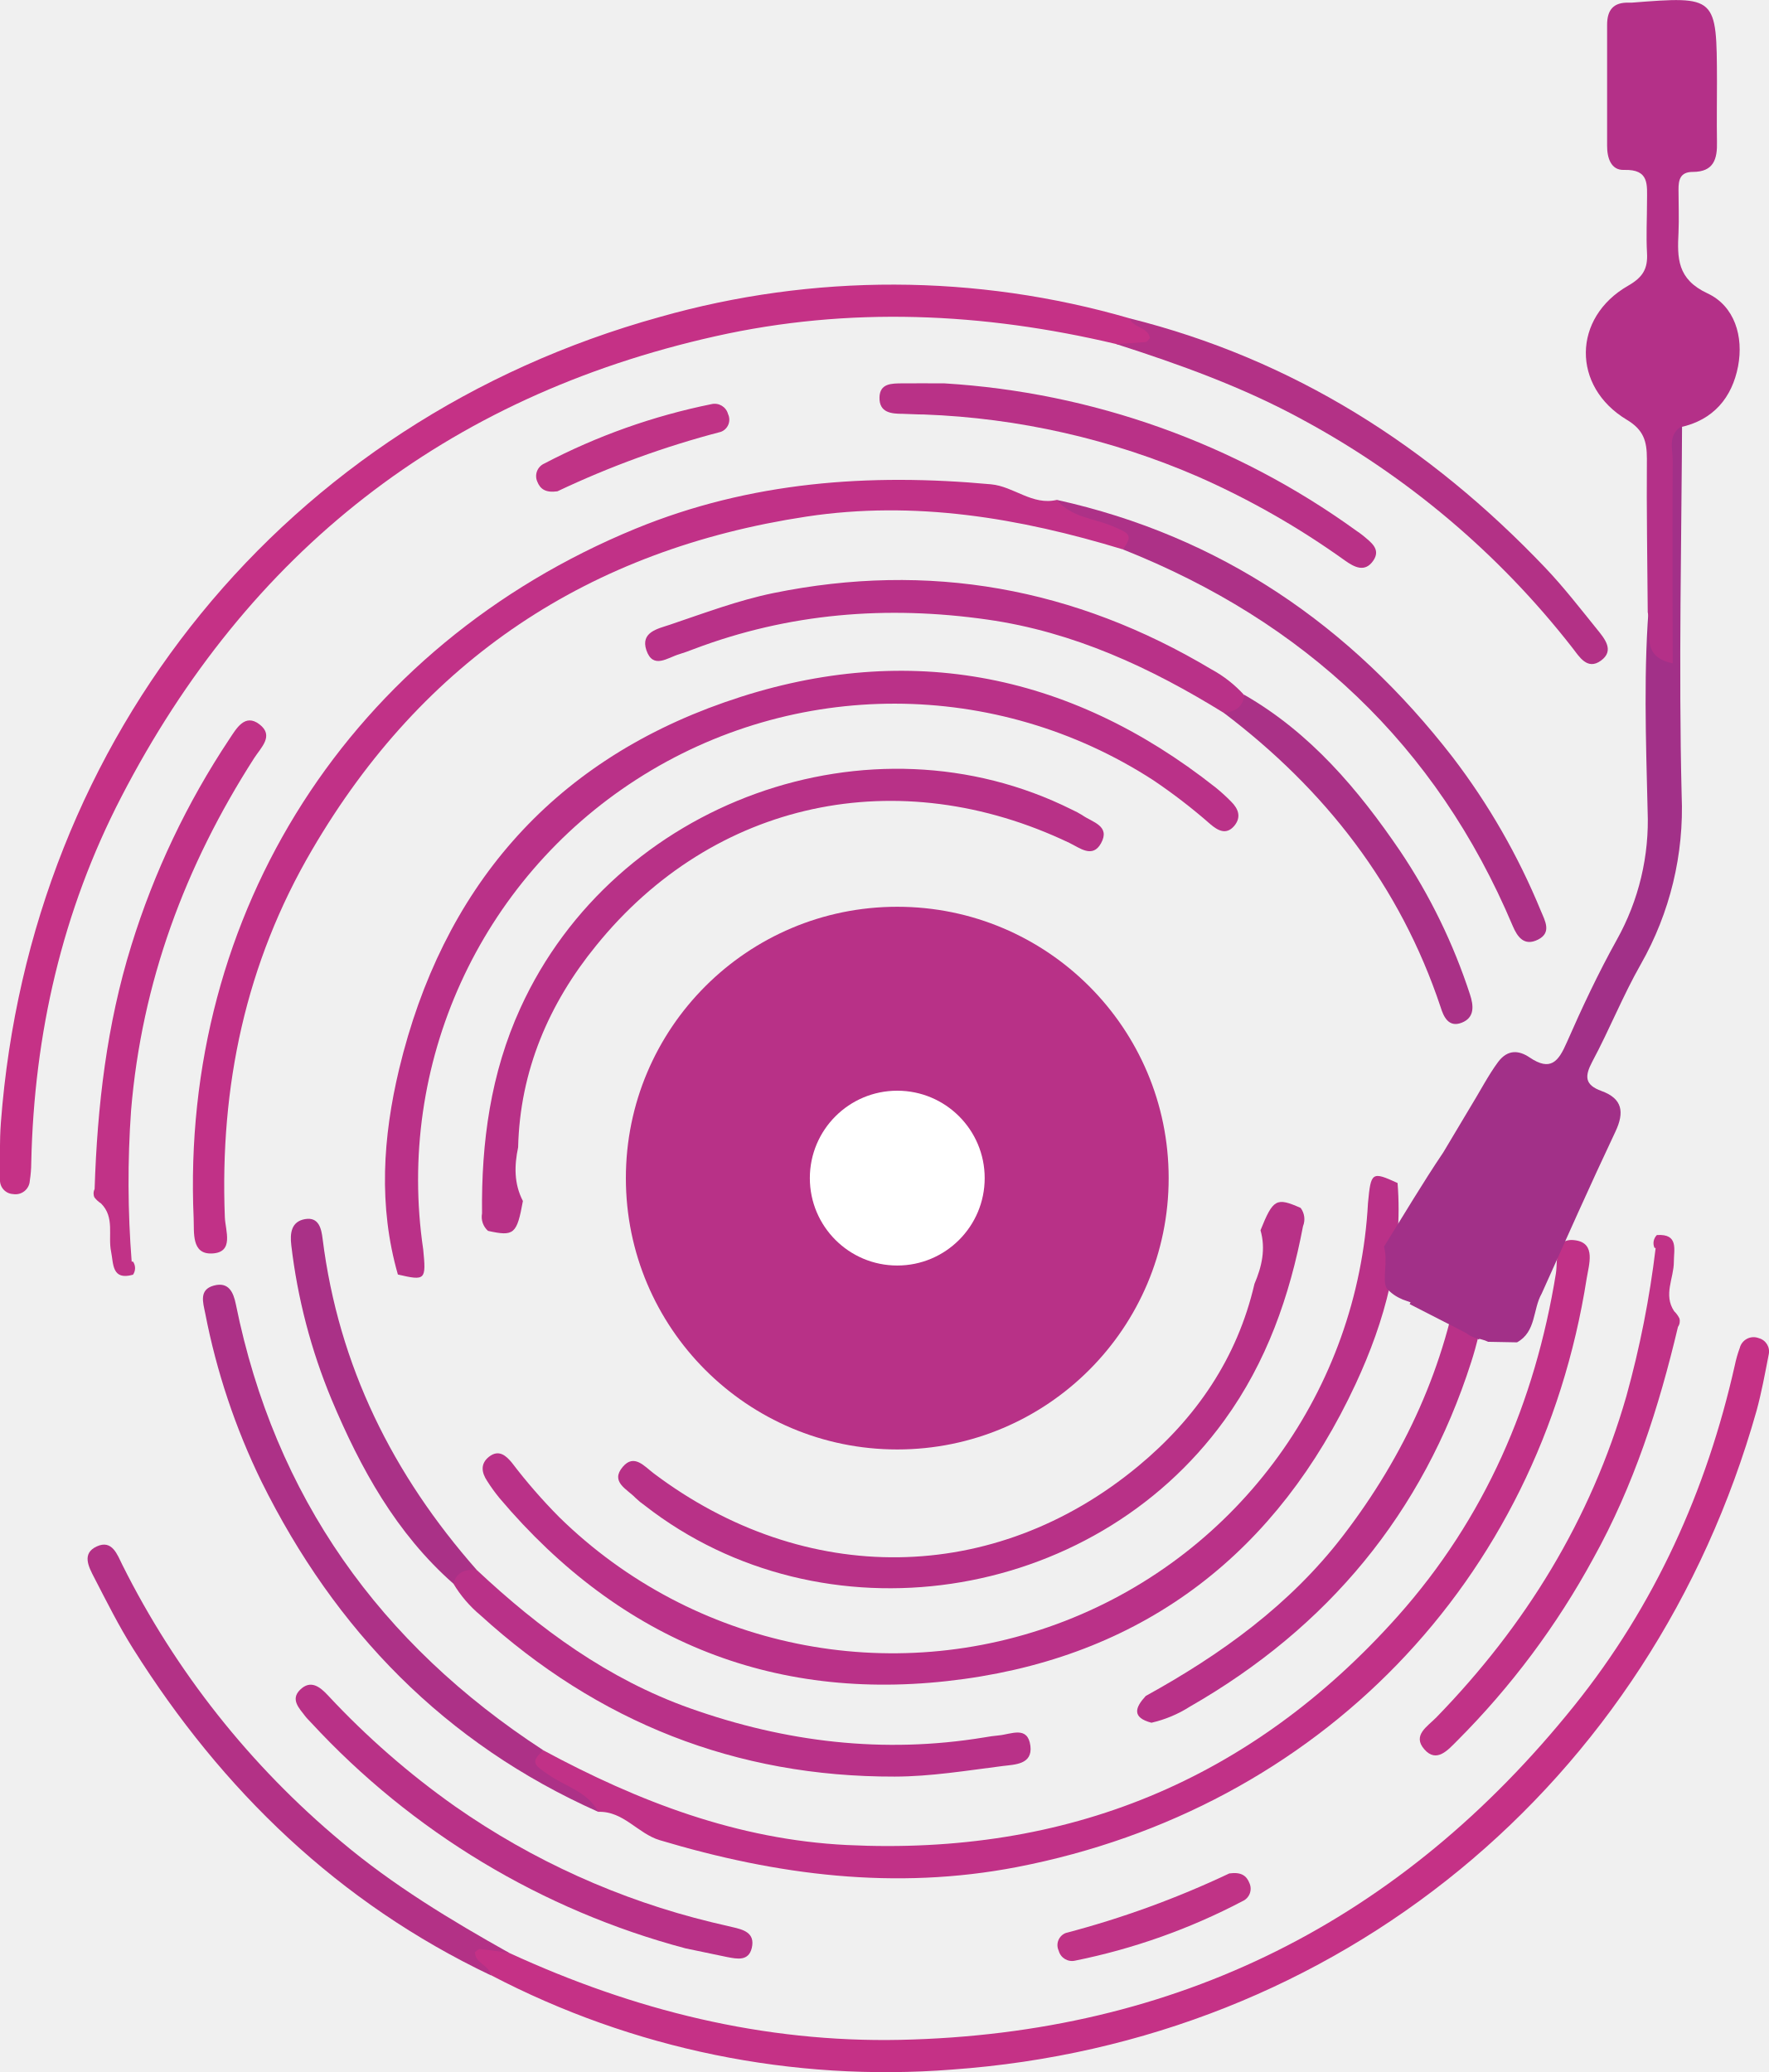
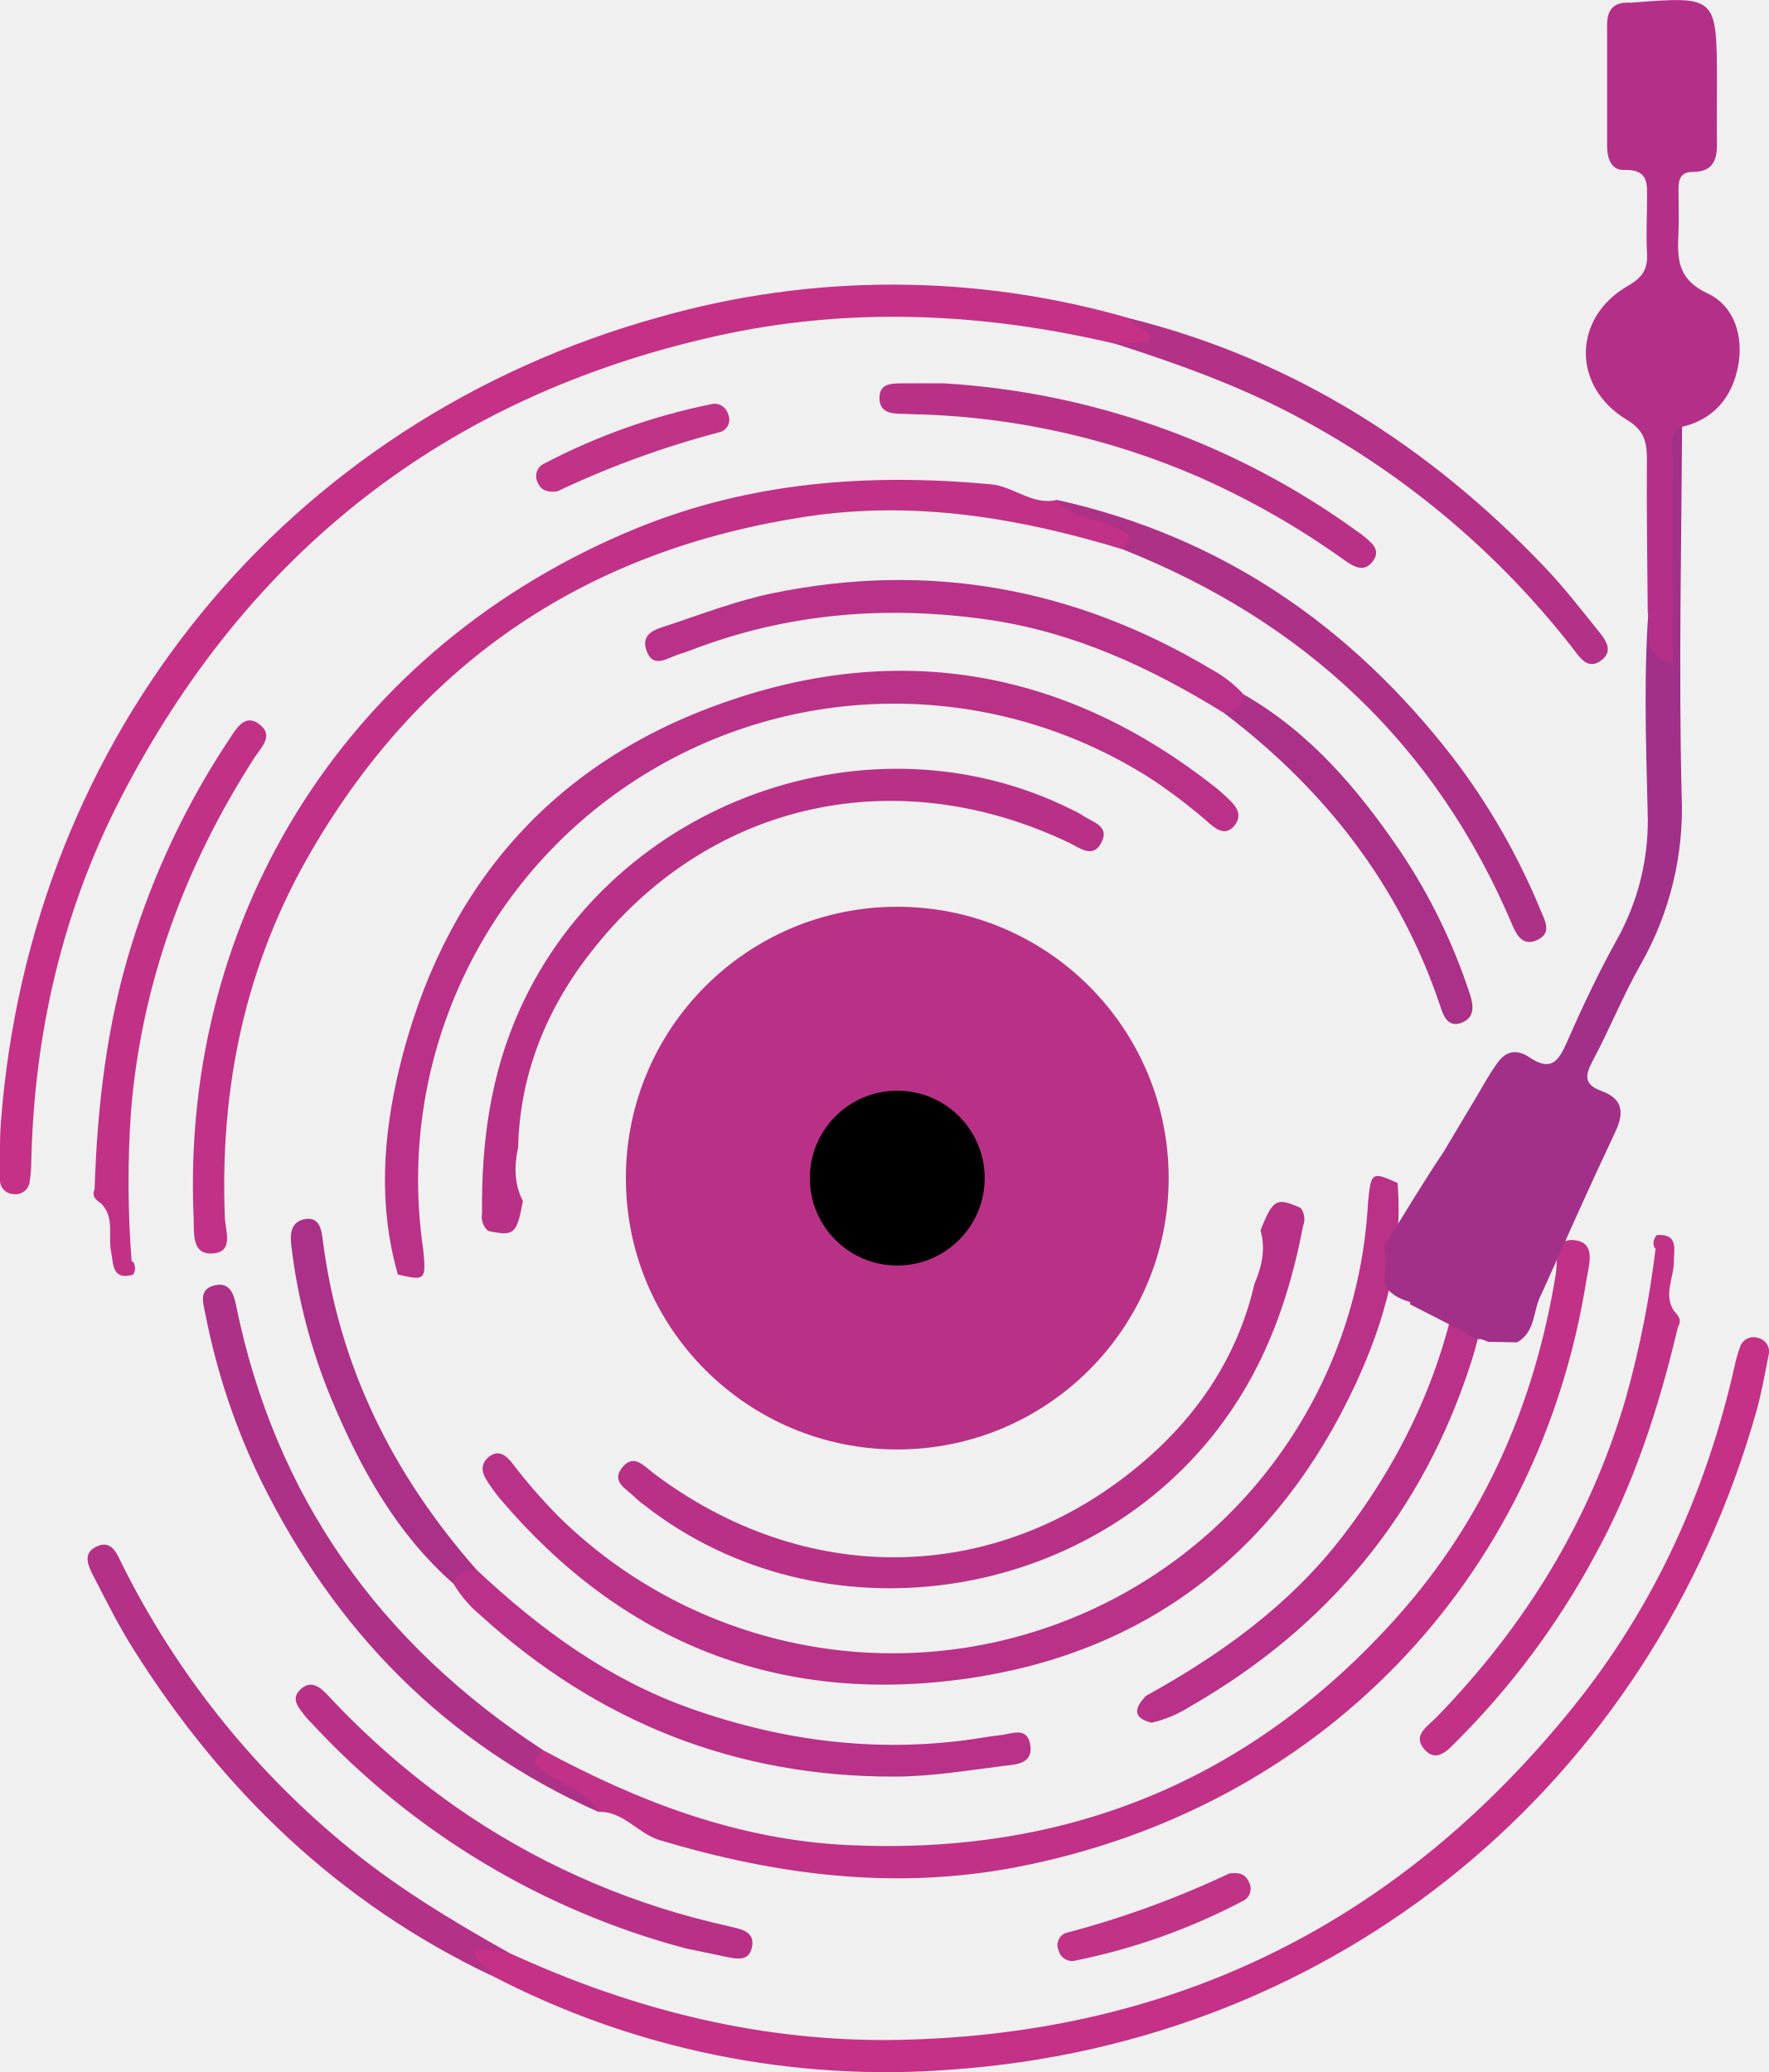
<svg xmlns="http://www.w3.org/2000/svg" viewBox="0 0 292.59 342.78">
  <defs>
-     <style>.cls-1{fill:#c53186;}.cls-2{fill:#c13187;}.cls-3{fill:#ba3188;}.cls-4{fill:#b83187;}.cls-5{fill:#b93188;}.cls-6{fill:#ad3187;}.cls-7{fill:#b33186;}.cls-8{fill:#b93187;}.cls-9{fill:#c13287;}.cls-10{fill:#aa3187;}.cls-11{fill:#c03386;}.cls-12{fill:#fff;}.cls-13{fill:#a23088;}.cls-14{fill:#b43088;}</style>
+     <style>.cls-1{fill:#c53186;}.cls-2{fill:#c13187;}.cls-3{fill:#ba3188;}.cls-4{fill:#b83187;}.cls-5{fill:#b93188;}.cls-6{fill:#ad3187;}.cls-7{fill:#b33186;}.cls-8{fill:#b93187;}.cls-9{fill:#c13287;}.cls-10{fill:#aa3187;}.cls-11{fill:#c03386;}.cls-12{fill:#000;}.cls-13{fill:#a23088;}.cls-14{fill:#b43088;}</style>
  </defs>
  <g id="Livello_2" data-name="Livello 2">
    <g id="Livello_1-2" data-name="Livello 1">
      <path class="cls-1" d="M184.6,56.91c-22-5.22-44.14-6.24-66.28-1.28-44.63,10-77.28,35.69-98.25,76.2-9.79,18.92-14.43,39.22-14.9,60.49a19.64,19.64,0,0,1-.24,3,2.37,2.37,0,0,1-2.77,2.22A2.28,2.28,0,0,1,0,195.15c0-3.16-.09-6.33.15-9.48C5,121.66,47.32,69.59,109.06,52.46a140.84,140.84,0,0,1,77.8.21c1.18,1.49,5.24.83,3.94,3.73C189.8,58.64,186.77,57.23,184.6,56.91Z" />
      <path class="cls-2" d="M185.7,90.88c-17.08-5.2-34.39-8.13-52.3-5.42-36,5.45-63.39,23.66-81.77,55.11-11,18.76-15.29,39.17-14.44,60.8.08,2.22,1.61,5.86-2.16,6-3.38.13-2.9-3.45-3-5.83C29.81,150.89,58.1,106.81,105.1,87.47c19-7.8,38.66-9.21,58.81-7.35,3.79.35,6.84,3.55,10.9,2.58,3.11,1.92,6.8,2.17,10.1,3.56C188.05,87.57,188.29,88.8,185.7,90.88Z" />
      <path class="cls-3" d="M65.81,210.85c-3.25-11.34-2.48-22.75.21-34,7.14-29.7,25-50.59,53.83-60.67,29.29-10.25,56.71-5.28,81.23,14.11a30.2,30.2,0,0,1,2.58,2.35c1.18,1.18,1.69,2.56.48,4-1.34,1.57-2.75.72-3.92-.27a93.48,93.48,0,0,0-9.47-7.3A78.77,78.77,0,0,0,70,206.7C70.5,211.78,70.37,211.91,65.81,210.85Z" />
      <path class="cls-4" d="M79.73,200.74c-.13-11.77,1.42-23.19,6.36-34,15.59-34.17,57.88-49.43,91.18-32.81a14.12,14.12,0,0,1,1.76.94c1.64,1.16,4.68,1.74,3.08,4.64-1.4,2.53-3.51.76-5.22-.06-28.27-13.52-58.85-7.06-78.3,17C90.81,166,86,177.15,85.7,189.8c-.63,3-.71,6,.79,8.89-1,5.5-1.47,5.89-5.77,4.94A3.09,3.09,0,0,1,79.73,200.74Z" />
      <path class="cls-5" d="M202.43,117.94c-12.11-7.49-24.85-13.41-39.12-15.44-16.6-2.37-32.85-1.08-48.61,4.9-.78.3-1.56.59-2.36.83-1.92.56-4.33,2.55-5.43-.67-1-3,1.93-3.55,3.83-4.19,5.66-1.91,11.32-4.05,17.15-5.25,25.75-5.27,49.92-.87,72.46,12.6A20.45,20.45,0,0,1,205.8,115C206.69,118.24,205,118.54,202.43,117.94Z" />
      <path class="cls-6" d="M185.7,90.88c1.92-2.44.86-2.74-1.69-3.83-3.07-1.31-6.85-1.45-9.2-4.35,27.1,6,48.59,20.78,65.45,42.55a111.59,111.59,0,0,1,14.6,25.44c.71,1.68,1.82,3.61-.48,4.76s-3.42-.48-4.19-2.31C237.56,123.21,215.73,102.8,185.7,90.88Z" />
      <path class="cls-7" d="M184.6,56.91c1.63-.1,3.27-.18,4.9-.33.24,0,.45-.4.7-.65-.33-1.88-2.77-1.63-3.34-3.26,27.07,6.77,49.58,21.16,68.67,41.19,3.09,3.24,5.84,6.8,8.66,10.29,1.24,1.53,2.88,3.49.61,5.14s-3.59-.67-4.77-2.18a142.39,142.39,0,0,0-44.6-37.69C205.63,64.06,195.19,60.31,184.6,56.91Z" />
      <path class="cls-8" d="M156.18,63.42a129.71,129.71,0,0,1,68.09,24.33c.41.29.83.56,1.21.88,1.27,1.08,2.94,2.21,1.69,4.08-1.38,2.06-3.13,1.15-4.74,0a135.54,135.54,0,0,0-24.19-13.82,125.54,125.54,0,0,0-45.41-10.32c-1.17,0-2.33-.08-3.5-.11-1.91,0-3.93-.18-3.86-2.74.07-2.31,2-2.28,3.71-2.3C151.34,63.4,153.5,63.42,156.18,63.42Z" />
      <path class="cls-9" d="M15.65,196.7c.44-13.68,2-27.19,6.08-40.31a132,132,0,0,1,16.2-34.11c1.15-1.72,2.56-4.33,5-2.44s.24,3.81-.9,5.59c-11.42,17.81-18.59,37.1-20.35,58.28a167.16,167.16,0,0,0,.1,25H22a1.9,1.9,0,0,1,0,2.17c-3.52,1-3.22-1.82-3.62-3.79-.56-2.66.65-5.69-1.67-8a4.32,4.32,0,0,1-1.09-1A1.59,1.59,0,0,1,15.65,196.7Z" />
      <path class="cls-10" d="M202.43,117.94c1.81-.21,3.19-.91,3.37-3,10.94,6.28,18.86,15.67,25.79,25.86a95.67,95.67,0,0,1,11.55,23.72c.62,1.87.79,3.84-1.39,4.68s-3-1.06-3.48-2.62C231.57,146.52,219.18,130.63,202.43,117.94Z" />
      <path class="cls-11" d="M92.2,81.28c-2,.28-2.86-.41-3.33-1.6a2.27,2.27,0,0,1,1.17-3,104,104,0,0,1,27.63-9.82,2.29,2.29,0,0,1,2.75,1.64,2.15,2.15,0,0,1-1.18,2.94A153.77,153.77,0,0,0,92.2,81.28Z" />
      <path class="cls-11" d="M203.33,309.93c2-.28,2.86.4,3.33,1.6a2.25,2.25,0,0,1-1.17,3,103.49,103.49,0,0,1-27.63,9.82,2.28,2.28,0,0,1-2.75-1.64,2.15,2.15,0,0,1,1.18-2.93A155.38,155.38,0,0,0,203.33,309.93Z" />
      <circle class="cls-4" cx="148.41" cy="194.9" r="44.89" />
      <circle class="cls-12" cx="148.41" cy="194.9" r="14.46" />
      <path class="cls-1" d="M84.25,323.09c20.53,9.46,42,14.85,64.72,14.37,45.72-1,82.81-19.68,111.38-55.24,13.35-16.61,21.92-35.59,26.59-56.35a20,20,0,0,1,.82-2.87,2.36,2.36,0,0,1,3.16-1.62,2.28,2.28,0,0,1,1.62,2.74c-.6,3.1-1.17,6.22-2,9.26-17.44,61.78-69.19,104.45-133.09,109a140.86,140.86,0,0,1-76.23-15.61c-.86-1.7-5-1.85-3.12-4.43C79.5,320.36,82.19,322.34,84.25,323.09Z" />
      <path class="cls-2" d="M89.89,289.57c15.72,8.48,32.11,14.77,50.2,15.66,36.34,1.78,66.81-10.64,91.07-37.82,14.46-16.22,22.73-35.38,26.19-56.74.35-2.2-.42-6.07,3.3-5.47,3.34.53,2.16,4,1.79,6.3-7.86,50.11-44.31,87.71-94.21,97.37-20.13,3.89-39.72,1.37-59.1-4.44-3.65-1.09-6-4.84-10.18-4.69-2.66-2.49-6.23-3.47-9.19-5.48S86.94,291.09,89.89,289.57Z" />
      <path class="cls-3" d="M231.16,195.71c.94,11.75-2.07,22.79-6.93,33.24-12.87,27.7-34.54,44.63-64.77,48.81-30.74,4.26-56.63-6-76.83-29.91A28.54,28.54,0,0,1,80.57,245c-.92-1.39-1.15-2.84.31-4,1.63-1.28,2.84-.17,3.8,1a90.63,90.63,0,0,0,7.83,9A78.75,78.75,0,0,0,226.27,199C226.75,193.87,226.91,193.77,231.16,195.71Z" />
      <path class="cls-4" d="M215.52,202.86c-2.2,11.56-6,22.45-13,32.1-22,30.42-66.51,37-95.86,14.11a12.44,12.44,0,0,1-1.54-1.26c-1.38-1.46-4.25-2.64-2.1-5.16,1.87-2.2,3.58-.05,5.1,1.09,25,18.85,56.29,18.57,80.12-1.17,9.53-7.89,16.4-17.83,19.25-30.17,1.22-2.86,1.89-5.77,1-8.87,2.09-5.19,2.61-5.48,6.64-3.7A3.11,3.11,0,0,1,215.52,202.86Z" />
      <path class="cls-5" d="M78.86,259.73c10.39,9.74,21.7,18.06,35.28,22.88,15.81,5.61,32,7.56,48.63,4.82.82-.14,1.64-.27,2.47-.34,2-.18,4.75-1.65,5.19,1.73.39,3.11-2.6,3.09-4.58,3.34-5.93.75-11.9,1.74-17.85,1.75-26.28.07-49.1-9-68.53-26.69A20.58,20.58,0,0,1,75,262C74.74,258.59,76.5,258.65,78.86,259.73Z" />
      <path class="cls-6" d="M89.89,289.57c-2.36,2-1.37,2.52.91,4.08,2.75,1.9,6.43,2.79,8.15,6.09-25.36-11.3-43.51-30-55.72-54.67a112,112,0,0,1-9.29-27.82c-.36-1.79-1.06-3.89,1.42-4.57s3.25,1.14,3.65,3.09C45.46,247.61,62.82,271.94,89.89,289.57Z" />
      <path class="cls-7" d="M84.25,323.09c-1.62-.23-3.24-.48-4.87-.66-.24,0-.51.31-.82.51,0,1.9,2.4,2.14,2.63,3.85-25.19-12-44.4-30.56-59.15-54C19.65,269,17.66,265,15.59,261c-.91-1.76-2.13-4,.42-5.17s3.39,1.37,4.24,3.08A142.69,142.69,0,0,0,56.5,304.72C65.05,311.91,74.54,317.65,84.25,323.09Z" />
      <path class="cls-8" d="M113.4,322.33A129.66,129.66,0,0,1,51.47,285c-.34-.36-.7-.71-1-1.1-1-1.31-2.45-2.75-.85-4.34,1.76-1.74,3.3-.51,4.65.94a135.16,135.16,0,0,0,21,18.34A125.79,125.79,0,0,0,117.7,318c1.13.28,2.27.53,3.4.8,1.87.42,3.83.95,3.25,3.45-.53,2.24-2.43,1.83-4.09,1.51C118.14,323.31,116,322.86,113.4,322.33Z" />
      <path class="cls-9" d="M277.54,219.51c-3.15,13.32-7.31,26.26-14,38.3A131.7,131.7,0,0,1,241,288c-1.47,1.46-3.37,3.74-5.41,1.4s.53-3.78,2-5.3C252.27,269,263.11,251.45,269,231a165.26,165.26,0,0,0,4.85-24.55l-.19,0a1.9,1.9,0,0,1,.39-2.13c3.65-.25,2.8,2.43,2.81,4.43,0,2.72-1.77,5.45.05,8.17a4.24,4.24,0,0,1,.87,1.19A1.64,1.64,0,0,1,277.54,219.51Z" />
      <path class="cls-10" d="M78.86,259.73C77,259.58,75.55,260,75,262c-9.47-8.33-15.38-19.1-20.15-30.46A95.29,95.29,0,0,1,48.18,206c-.24-2,0-3.93,2.29-4.32s2.69,1.63,2.89,3.26C56,226,65,244,78.86,259.73Z" />
      <path class="cls-5" d="M189.51,280.57c12.47-6.88,23.87-15.08,32.64-26.52,10.21-13.31,17-28.1,19.57-44.78.12-.82.25-1.64.44-2.45.44-2-.11-5,3.24-4.4,3.08.58,2.14,3.42,1.77,5.38-1.11,5.88-2,11.86-3.83,17.53-8,25-23.72,43.93-46.52,57a20.2,20.2,0,0,1-6.37,2.67C187.16,284.13,187.75,282.48,189.51,280.57Z" />
      <rect class="cls-13" x="241.43" y="181.53" width="12.86" height="39.31" transform="translate(118.95 -90.87) rotate(27.12)" />
      <path class="cls-13" d="M242.79,183.83c2-3.25,3.4-6,5-8.14s3.47-1.93,5.2-.76c3.47,2.35,4.77.71,6.15-2.45,2.53-5.77,5.22-11.5,8.28-17a40.39,40.39,0,0,0,5.1-21.38c-.28-11.76-.72-23.56.33-35.32,1.52.74,1.3,2.55,2.36,3.86.11-9.76-.13-19.32.15-28.87.06-2.1-.86-5.18,2.87-5.6-.09,21.13-.6,42.26-.08,63.37a52.1,52.1,0,0,1-6.77,28c-2.95,5.18-5.17,10.79-8,16.07-1.3,2.45-1.29,3.87,1.54,4.89,3.43,1.25,3.8,3.49,2.27,6.72C263,196.08,259.05,205,255,214c-1.5,2.62-.88,6.31-4.08,8.07l-4.78-.09c-1.3-.67-3-.47-4-1.91a42.06,42.06,0,0,0-10.23-5.12c2.62-3.55,5.93-1.55,8.89-2.33,6.35.93,6.27.89,9.28-4.91s5.33-12.21,8.52-18.06c1.43-2.63.72-4.33-1.89-5.63s-4.93-2.42-6.8.91c-3.59,6.39-11.4,33.21-18,30a6.8,6.8,0,0,1-2.56-1.81c-.77-1.41.27-4.4-.43-6.89,3.25-5.21,6.37-10.5,9.8-15.58" />
      <path class="cls-14" d="M277.88,70.69c-2,1.47-1.2,3.65-1.21,5.52-.08,11.1,0,22.19,0,33.52-5.59-1.12-3.29-5.5-4.13-8.43-.06-8.48-.21-17-.14-25.42,0-2.87-.52-4.76-3.33-6.44-9.12-5.48-9-16.89.22-22.17,2.45-1.4,3.28-2.82,3.13-5.42-.16-2.82,0-5.65,0-8.48s.44-5.39-3.83-5.26c-2.13.07-2.78-2-2.77-4,0-6.66,0-13.31,0-20,0-2.47,1.05-3.74,3.57-3.67a4,4,0,0,0,.49,0c14.07-1.1,14.07-1.1,14.11,13,0,3.32-.05,6.65,0,10,.08,2.85-.52,5-4,5-2.09,0-2.38,1.32-2.36,3,0,2.33.1,4.66,0,7-.21,4.24-.25,7.74,4.79,10.09,4.49,2.09,6,7.14,5.06,12.07C286.5,65.72,283.44,69.51,277.88,70.69Z" />
    </g>
  </g>
</svg>
